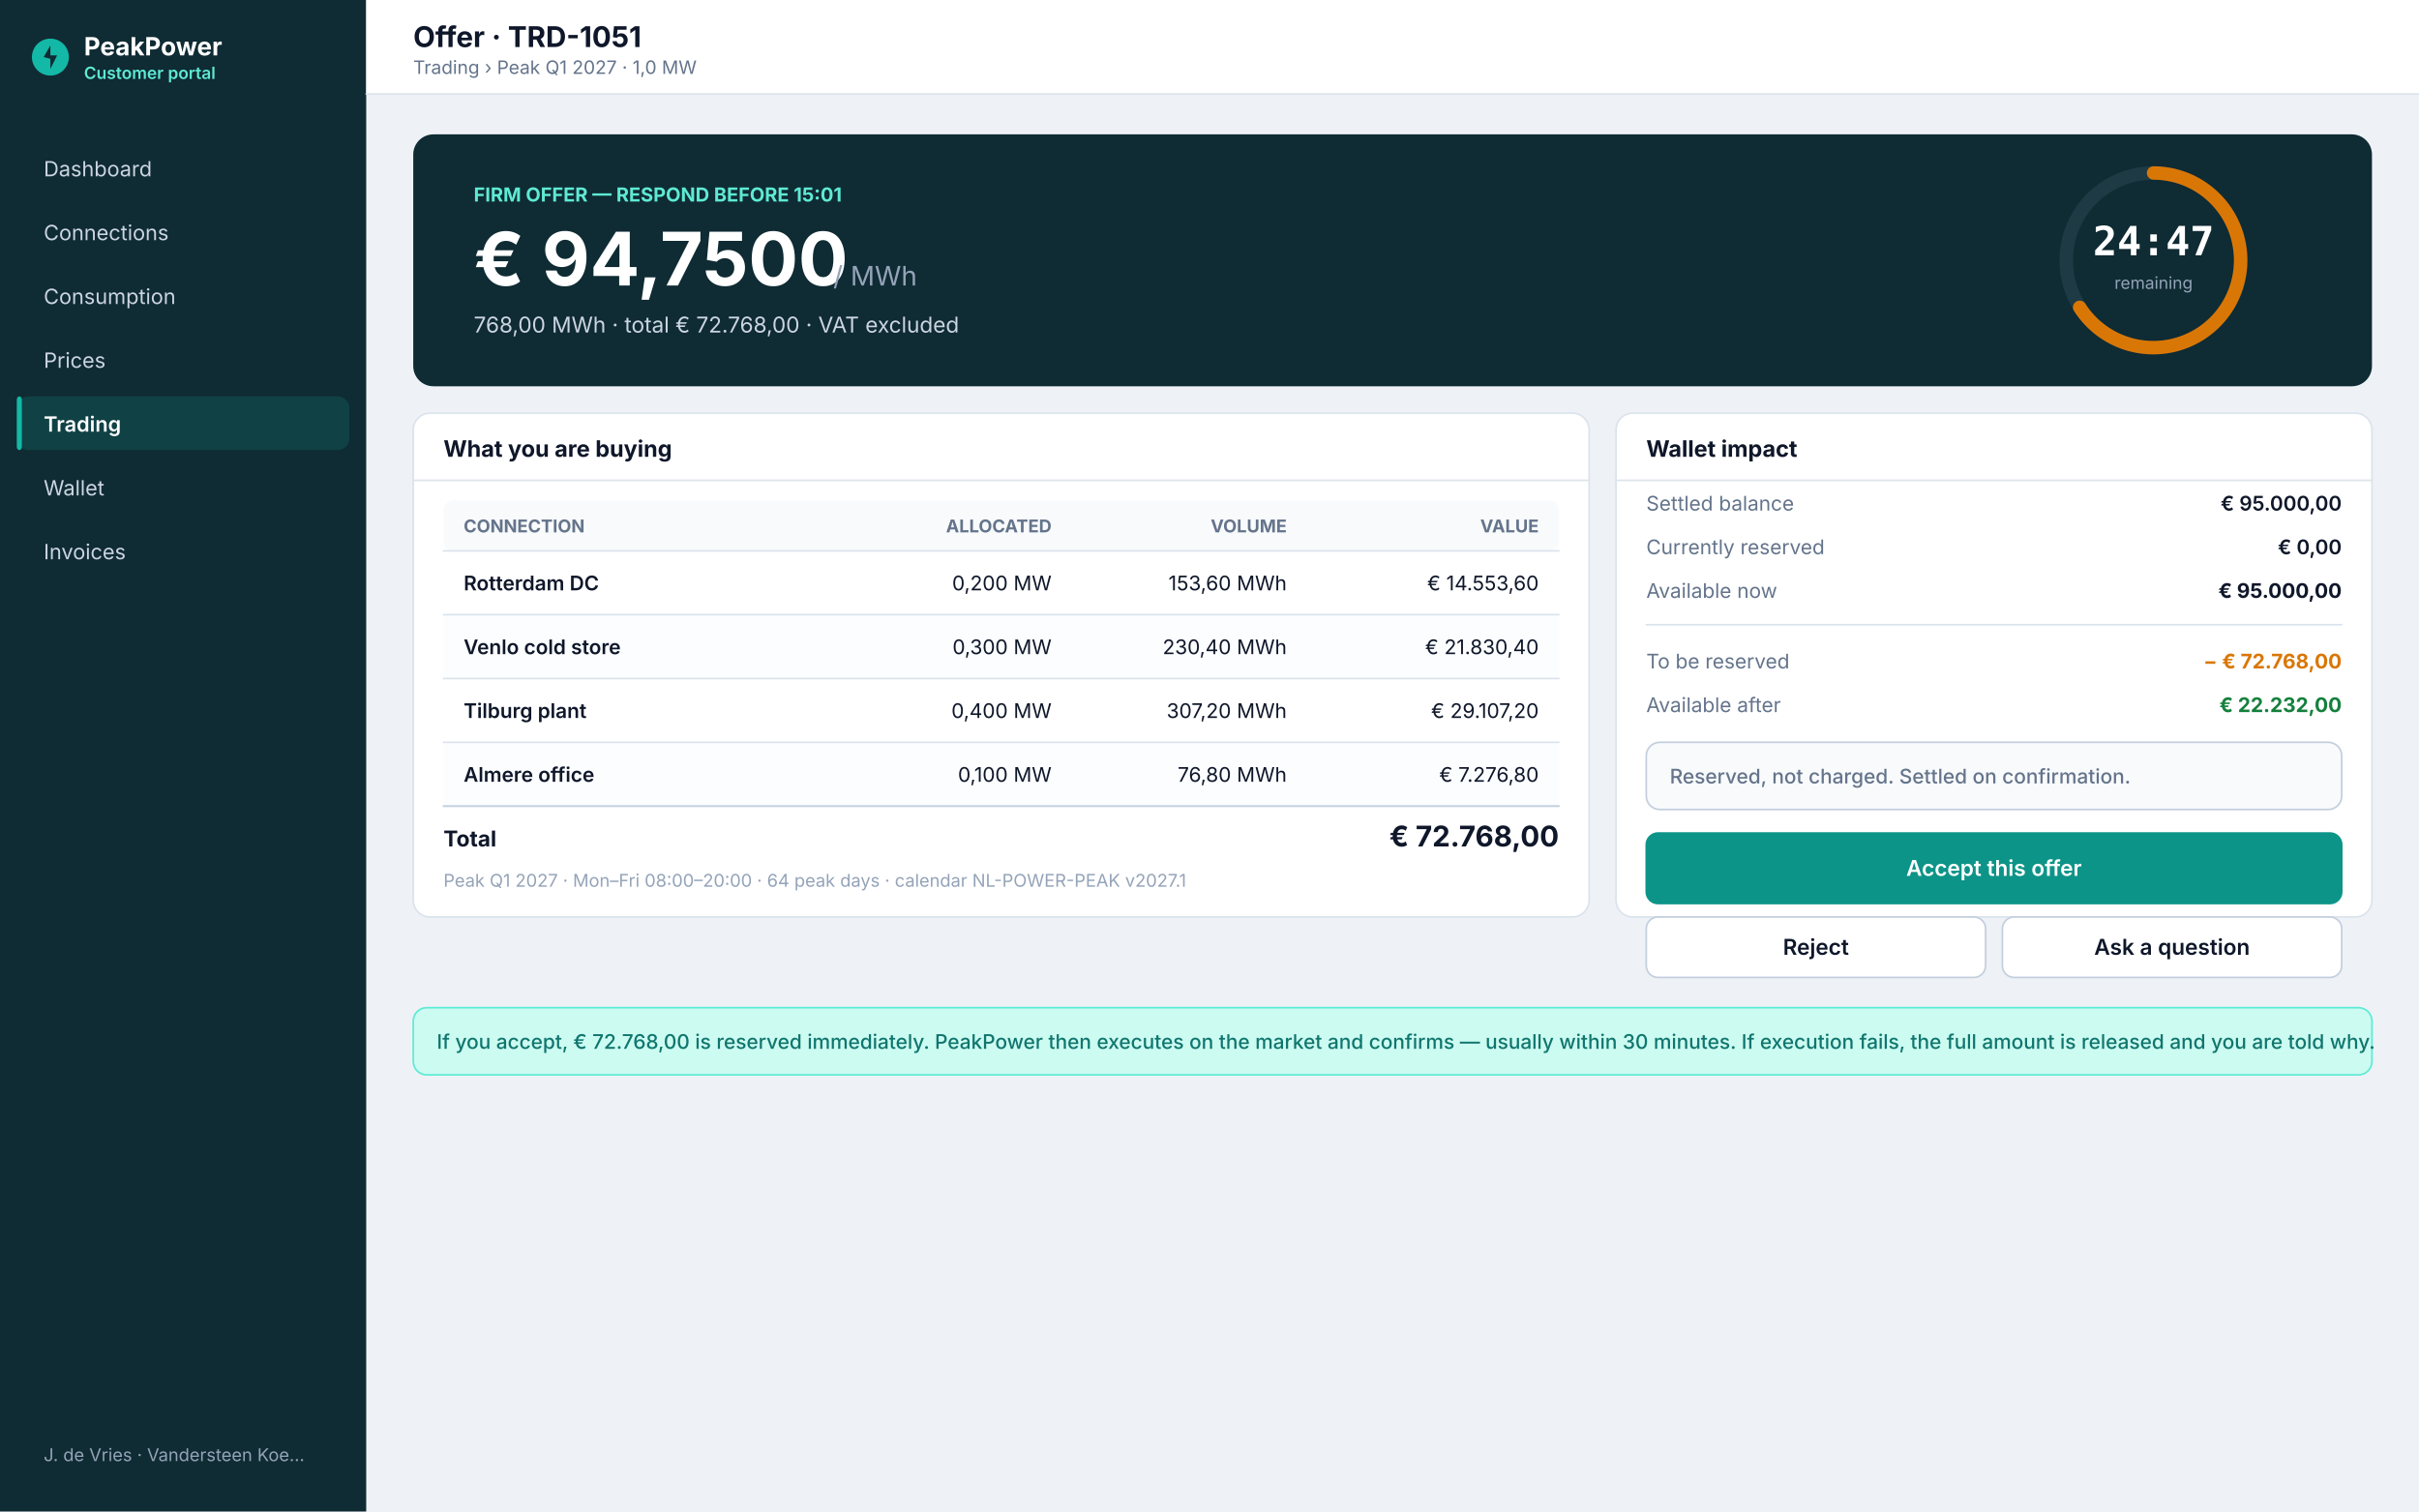
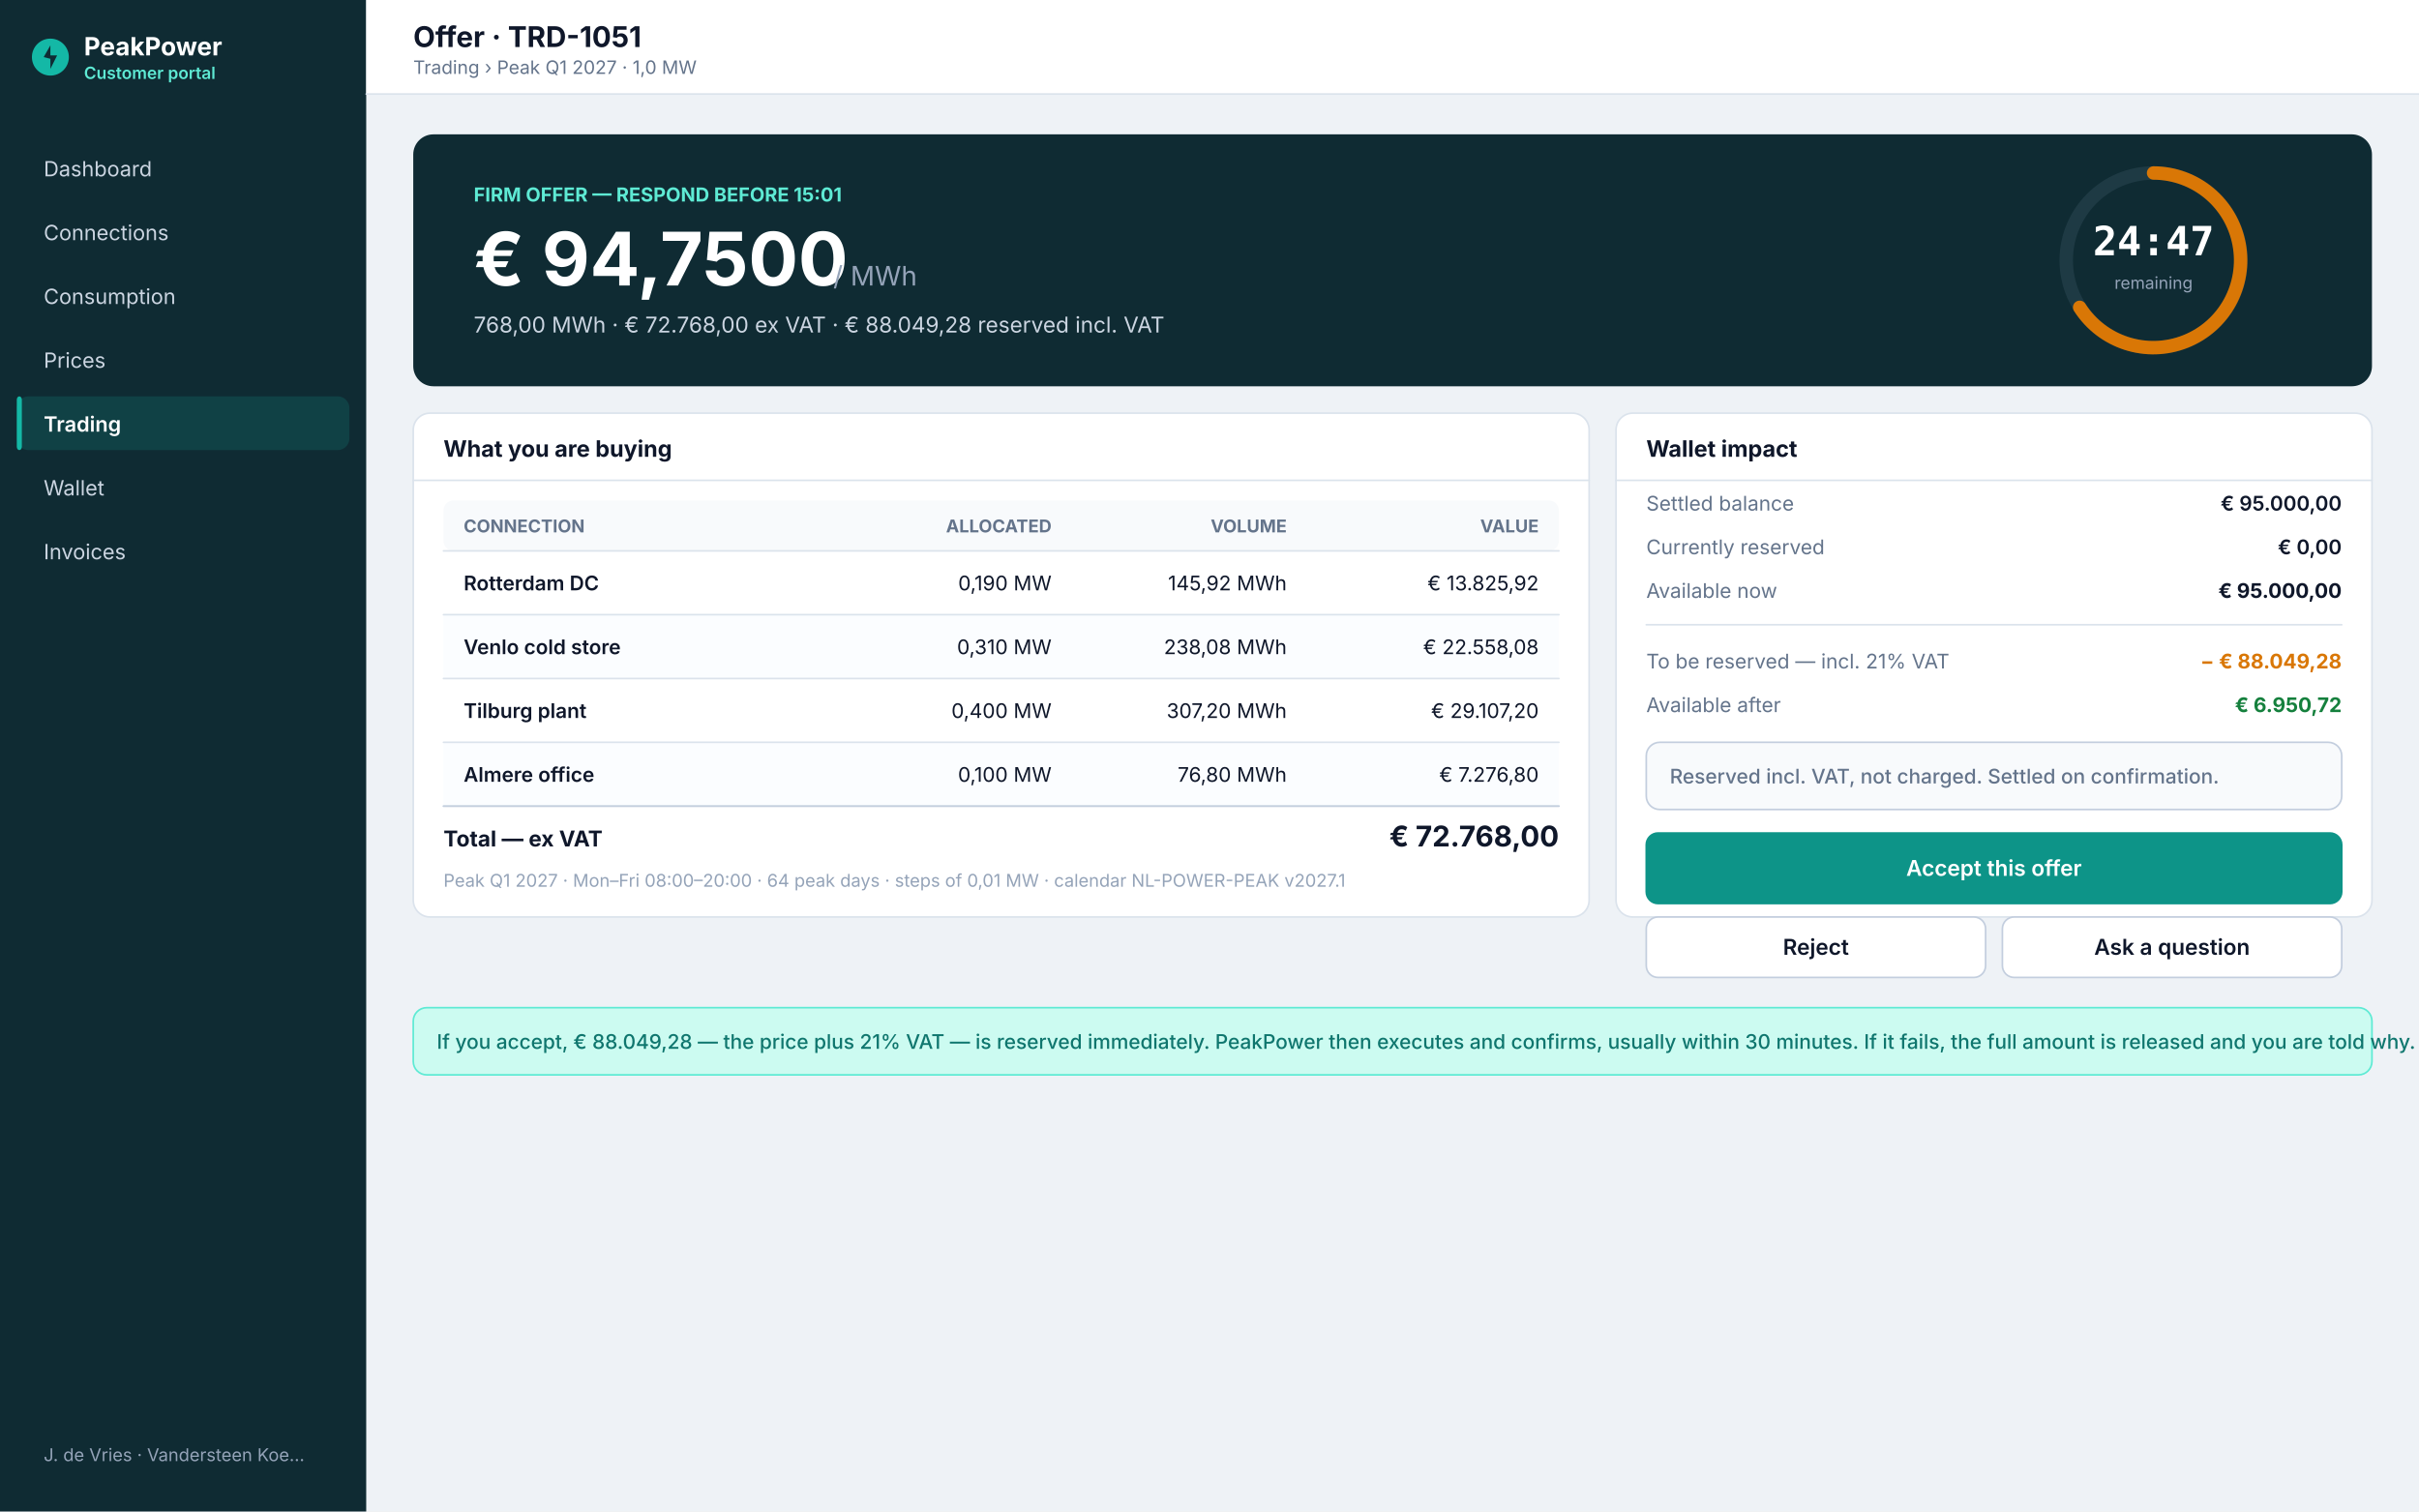
<svg xmlns="http://www.w3.org/2000/svg" viewBox="0 0 1440 900" width="1440" height="900" role="img" aria-label="Customer portal — offer with countdown">
  <rect x="0" y="0" width="1440" height="900" rx="0" fill="#eef2f6" stroke="none" />
  <rect x="0" y="0" width="218" height="900" rx="0" fill="#0f2b33" stroke="none" />
  <g>
    <circle cx="30" cy="34" r="11" fill="#14b8a6" stroke="none" stroke-width="1" />
    <path d="M 26 34 L 30 27 L 30 33 L 34 33 L 30 41 L 30 35 Z" fill="#0f2b33" stroke="none" stroke-width="2" stroke-linejoin="round" stroke-linecap="round" />
  </g>
  <text x="50" y="33" font-family="Inter, 'Segoe UI', -apple-system, BlinkMacSystemFont, 'Helvetica Neue', Arial, sans-serif" font-size="15" fill="#ffffff" font-weight="700" text-anchor="start">PeakPower</text>
  <text x="50" y="47" font-family="Inter, 'Segoe UI', -apple-system, BlinkMacSystemFont, 'Helvetica Neue', Arial, sans-serif" font-size="10" fill="#5eead4" font-weight="600" text-anchor="start">Customer portal</text>
  <text x="26" y="105" font-family="Inter, 'Segoe UI', -apple-system, BlinkMacSystemFont, 'Helvetica Neue', Arial, sans-serif" font-size="12.5" fill="#cbd5e1" font-weight="400" text-anchor="start">Dashboard</text>
  <text x="26" y="143" font-family="Inter, 'Segoe UI', -apple-system, BlinkMacSystemFont, 'Helvetica Neue', Arial, sans-serif" font-size="12.5" fill="#cbd5e1" font-weight="400" text-anchor="start">Connections</text>
  <text x="26" y="181" font-family="Inter, 'Segoe UI', -apple-system, BlinkMacSystemFont, 'Helvetica Neue', Arial, sans-serif" font-size="12.5" fill="#cbd5e1" font-weight="400" text-anchor="start">Consumption</text>
  <text x="26" y="219" font-family="Inter, 'Segoe UI', -apple-system, BlinkMacSystemFont, 'Helvetica Neue', Arial, sans-serif" font-size="12.5" fill="#cbd5e1" font-weight="400" text-anchor="start">Prices</text>
  <rect x="10" y="236" width="198" height="32" rx="7" fill="rgba(20,184,166,0.16)" stroke="none" />
  <rect x="10" y="236" width="3" height="32" rx="2" fill="#14b8a6" stroke="none" />
  <text x="26" y="257" font-family="Inter, 'Segoe UI', -apple-system, BlinkMacSystemFont, 'Helvetica Neue', Arial, sans-serif" font-size="12.5" fill="#ffffff" font-weight="600" text-anchor="start">Trading</text>
  <text x="26" y="295" font-family="Inter, 'Segoe UI', -apple-system, BlinkMacSystemFont, 'Helvetica Neue', Arial, sans-serif" font-size="12.5" fill="#cbd5e1" font-weight="400" text-anchor="start">Wallet</text>
  <text x="26" y="333" font-family="Inter, 'Segoe UI', -apple-system, BlinkMacSystemFont, 'Helvetica Neue', Arial, sans-serif" font-size="12.5" fill="#cbd5e1" font-weight="400" text-anchor="start">Invoices</text>
  <text x="26" y="870" font-family="Inter, 'Segoe UI', -apple-system, BlinkMacSystemFont, 'Helvetica Neue', Arial, sans-serif" font-size="10.5" fill="#94a3b8" font-weight="400" text-anchor="start">J. de Vries · Vandersteen Koe…</text>
  <rect x="218" y="0" width="1222" height="56" rx="0" fill="#ffffff" stroke="none" />
  <line x1="218" y1="56" x2="1440" y2="56" stroke="#dbe3ec" stroke-width="1" stroke-linecap="round" />
  <text x="246" y="28" font-family="Inter, 'Segoe UI', -apple-system, BlinkMacSystemFont, 'Helvetica Neue', Arial, sans-serif" font-size="17" fill="#0f172a" font-weight="700" text-anchor="start">Offer · TRD-1051</text>
  <text x="246" y="44" font-family="Inter, 'Segoe UI', -apple-system, BlinkMacSystemFont, 'Helvetica Neue', Arial, sans-serif" font-size="11" fill="#64748b" font-weight="400" text-anchor="start">Trading › Peak Q1 2027 · 1,0 MW</text>
  <rect x="246" y="80" width="1166" height="150" rx="12" fill="#0f2b33" stroke="none" />
  <text x="282" y="120" font-family="Inter, 'Segoe UI', -apple-system, BlinkMacSystemFont, 'Helvetica Neue', Arial, sans-serif" font-size="11.5" fill="#5eead4" font-weight="700" text-anchor="start">FIRM OFFER — RESPOND BEFORE 15:01</text>
  <text x="282" y="170" font-family="Inter, 'Segoe UI', -apple-system, BlinkMacSystemFont, 'Helvetica Neue', Arial, sans-serif" font-size="44" fill="#ffffff" font-weight="700" text-anchor="start">€ 94,7500</text>
  <text x="496" y="170" font-family="Inter, 'Segoe UI', -apple-system, BlinkMacSystemFont, 'Helvetica Neue', Arial, sans-serif" font-size="16" fill="#94a3b8" font-weight="400" text-anchor="start">/ MWh</text>
-   <text x="282" y="198" font-family="Inter, 'Segoe UI', -apple-system, BlinkMacSystemFont, 'Helvetica Neue', Arial, sans-serif" font-size="13" fill="#cbd5e1" font-weight="400" text-anchor="start">768,00 MWh  ·  total € 72.768,00  ·  VAT excluded</text>
+   <text x="282" y="198" font-family="Inter, 'Segoe UI', -apple-system, BlinkMacSystemFont, 'Helvetica Neue', Arial, sans-serif" font-size="13" fill="#cbd5e1" font-weight="400" text-anchor="start">768,00 MWh  ·  € 72.768,00 ex VAT  ·  € 88.049,28 reserved incl. VAT</text>
  <circle cx="1282" cy="155" r="52" fill="none" stroke="#1e3a44" stroke-width="8" />
  <path d="M 1282 103 A 52 52 0 1 1 1238 183" fill="none" stroke="#d97706" stroke-width="8" stroke-linejoin="round" stroke-linecap="round" />
  <text x="1282" y="152" font-family="'SF Mono', 'Cascadia Mono', Menlo, Consolas, monospace" font-size="24" fill="#ffffff" font-weight="700" text-anchor="middle">24:47</text>
  <text x="1282" y="172" font-family="Inter, 'Segoe UI', -apple-system, BlinkMacSystemFont, 'Helvetica Neue', Arial, sans-serif" font-size="10" fill="#94a3b8" font-weight="400" text-anchor="middle">remaining</text>
  <rect x="246" y="246" width="700" height="300" rx="10" fill="#ffffff" stroke="#dbe3ec" stroke-width="1" />
  <text x="264" y="272" font-family="Inter, 'Segoe UI', -apple-system, BlinkMacSystemFont, 'Helvetica Neue', Arial, sans-serif" font-size="13.5" fill="#0f172a" font-weight="700" text-anchor="start">What you are buying</text>
  <line x1="246" y1="286" x2="946" y2="286" stroke="#dbe3ec" stroke-width="1" stroke-linecap="round" />
  <rect x="264" y="298" width="664" height="30" rx="6" fill="#f8fafc" stroke="none" />
  <text x="276" y="317" font-family="Inter, 'Segoe UI', -apple-system, BlinkMacSystemFont, 'Helvetica Neue', Arial, sans-serif" font-size="10.5" fill="#64748b" font-weight="700" text-anchor="start">CONNECTION</text>
  <text x="626" y="317" font-family="Inter, 'Segoe UI', -apple-system, BlinkMacSystemFont, 'Helvetica Neue', Arial, sans-serif" font-size="10.5" fill="#64748b" font-weight="700" text-anchor="end">ALLOCATED</text>
  <text x="766" y="317" font-family="Inter, 'Segoe UI', -apple-system, BlinkMacSystemFont, 'Helvetica Neue', Arial, sans-serif" font-size="10.5" fill="#64748b" font-weight="700" text-anchor="end">VOLUME</text>
  <text x="916" y="317" font-family="Inter, 'Segoe UI', -apple-system, BlinkMacSystemFont, 'Helvetica Neue', Arial, sans-serif" font-size="10.5" fill="#64748b" font-weight="700" text-anchor="end">VALUE</text>
  <line x1="264" y1="328" x2="928" y2="328" stroke="#dbe3ec" stroke-width="1" stroke-linecap="round" />
  <text x="276" y="351.5" font-family="Inter, 'Segoe UI', -apple-system, BlinkMacSystemFont, 'Helvetica Neue', Arial, sans-serif" font-size="12" fill="#0f172a" font-weight="600" text-anchor="start">Rotterdam DC</text>
-   <text x="626" y="351.5" font-family="Inter, 'Segoe UI', -apple-system, BlinkMacSystemFont, 'Helvetica Neue', Arial, sans-serif" font-size="12" fill="#0f172a" font-weight="400" text-anchor="end">0,200 MW</text>
-   <text x="766" y="351.5" font-family="Inter, 'Segoe UI', -apple-system, BlinkMacSystemFont, 'Helvetica Neue', Arial, sans-serif" font-size="12" fill="#0f172a" font-weight="400" text-anchor="end">153,60 MWh</text>
-   <text x="916" y="351.5" font-family="Inter, 'Segoe UI', -apple-system, BlinkMacSystemFont, 'Helvetica Neue', Arial, sans-serif" font-size="12" fill="#0f172a" font-weight="400" text-anchor="end">€ 14.553,60</text>
+   <text x="626" y="351.5" font-family="Inter, 'Segoe UI', -apple-system, BlinkMacSystemFont, 'Helvetica Neue', Arial, sans-serif" font-size="12" fill="#0f172a" font-weight="400" text-anchor="end">0,190 MW</text>
+   <text x="766" y="351.5" font-family="Inter, 'Segoe UI', -apple-system, BlinkMacSystemFont, 'Helvetica Neue', Arial, sans-serif" font-size="12" fill="#0f172a" font-weight="400" text-anchor="end">145,92 MWh</text>
+   <text x="916" y="351.5" font-family="Inter, 'Segoe UI', -apple-system, BlinkMacSystemFont, 'Helvetica Neue', Arial, sans-serif" font-size="12" fill="#0f172a" font-weight="400" text-anchor="end">€ 13.825,92</text>
  <rect x="264" y="366" width="664" height="38" rx="0" fill="#fbfdff" stroke="none" />
  <line x1="264" y1="366" x2="928" y2="366" stroke="#dbe3ec" stroke-width="1" stroke-linecap="round" />
  <text x="276" y="389.5" font-family="Inter, 'Segoe UI', -apple-system, BlinkMacSystemFont, 'Helvetica Neue', Arial, sans-serif" font-size="12" fill="#0f172a" font-weight="600" text-anchor="start">Venlo cold store</text>
-   <text x="626" y="389.5" font-family="Inter, 'Segoe UI', -apple-system, BlinkMacSystemFont, 'Helvetica Neue', Arial, sans-serif" font-size="12" fill="#0f172a" font-weight="400" text-anchor="end">0,300 MW</text>
-   <text x="766" y="389.5" font-family="Inter, 'Segoe UI', -apple-system, BlinkMacSystemFont, 'Helvetica Neue', Arial, sans-serif" font-size="12" fill="#0f172a" font-weight="400" text-anchor="end">230,40 MWh</text>
-   <text x="916" y="389.5" font-family="Inter, 'Segoe UI', -apple-system, BlinkMacSystemFont, 'Helvetica Neue', Arial, sans-serif" font-size="12" fill="#0f172a" font-weight="400" text-anchor="end">€ 21.830,40</text>
+   <text x="626" y="389.5" font-family="Inter, 'Segoe UI', -apple-system, BlinkMacSystemFont, 'Helvetica Neue', Arial, sans-serif" font-size="12" fill="#0f172a" font-weight="400" text-anchor="end">0,310 MW</text>
+   <text x="766" y="389.5" font-family="Inter, 'Segoe UI', -apple-system, BlinkMacSystemFont, 'Helvetica Neue', Arial, sans-serif" font-size="12" fill="#0f172a" font-weight="400" text-anchor="end">238,08 MWh</text>
+   <text x="916" y="389.5" font-family="Inter, 'Segoe UI', -apple-system, BlinkMacSystemFont, 'Helvetica Neue', Arial, sans-serif" font-size="12" fill="#0f172a" font-weight="400" text-anchor="end">€ 22.558,08</text>
  <line x1="264" y1="404" x2="928" y2="404" stroke="#dbe3ec" stroke-width="1" stroke-linecap="round" />
  <text x="276" y="427.5" font-family="Inter, 'Segoe UI', -apple-system, BlinkMacSystemFont, 'Helvetica Neue', Arial, sans-serif" font-size="12" fill="#0f172a" font-weight="600" text-anchor="start">Tilburg plant</text>
  <text x="626" y="427.5" font-family="Inter, 'Segoe UI', -apple-system, BlinkMacSystemFont, 'Helvetica Neue', Arial, sans-serif" font-size="12" fill="#0f172a" font-weight="400" text-anchor="end">0,400 MW</text>
  <text x="766" y="427.5" font-family="Inter, 'Segoe UI', -apple-system, BlinkMacSystemFont, 'Helvetica Neue', Arial, sans-serif" font-size="12" fill="#0f172a" font-weight="400" text-anchor="end">307,20 MWh</text>
  <text x="916" y="427.5" font-family="Inter, 'Segoe UI', -apple-system, BlinkMacSystemFont, 'Helvetica Neue', Arial, sans-serif" font-size="12" fill="#0f172a" font-weight="400" text-anchor="end">€ 29.107,20</text>
  <rect x="264" y="442" width="664" height="38" rx="0" fill="#fbfdff" stroke="none" />
  <line x1="264" y1="442" x2="928" y2="442" stroke="#dbe3ec" stroke-width="1" stroke-linecap="round" />
  <text x="276" y="465.5" font-family="Inter, 'Segoe UI', -apple-system, BlinkMacSystemFont, 'Helvetica Neue', Arial, sans-serif" font-size="12" fill="#0f172a" font-weight="600" text-anchor="start">Almere office</text>
  <text x="626" y="465.5" font-family="Inter, 'Segoe UI', -apple-system, BlinkMacSystemFont, 'Helvetica Neue', Arial, sans-serif" font-size="12" fill="#0f172a" font-weight="400" text-anchor="end">0,100 MW</text>
  <text x="766" y="465.5" font-family="Inter, 'Segoe UI', -apple-system, BlinkMacSystemFont, 'Helvetica Neue', Arial, sans-serif" font-size="12" fill="#0f172a" font-weight="400" text-anchor="end">76,80 MWh</text>
  <text x="916" y="465.5" font-family="Inter, 'Segoe UI', -apple-system, BlinkMacSystemFont, 'Helvetica Neue', Arial, sans-serif" font-size="12" fill="#0f172a" font-weight="400" text-anchor="end">€ 7.276,80</text>
  <line x1="264" y1="480" x2="928" y2="480" stroke="#dbe3ec" stroke-width="1" stroke-linecap="round" />
  <line x1="264" y1="480" x2="928" y2="480" stroke="#c3cede" stroke-width="1" stroke-linecap="round" />
-   <text x="264" y="504" font-family="Inter, 'Segoe UI', -apple-system, BlinkMacSystemFont, 'Helvetica Neue', Arial, sans-serif" font-size="13" fill="#0f172a" font-weight="700" text-anchor="start">Total</text>
+   <text x="264" y="504" font-family="Inter, 'Segoe UI', -apple-system, BlinkMacSystemFont, 'Helvetica Neue', Arial, sans-serif" font-size="13" fill="#0f172a" font-weight="700" text-anchor="start">Total — ex VAT</text>
  <text x="928" y="504" font-family="Inter, 'Segoe UI', -apple-system, BlinkMacSystemFont, 'Helvetica Neue', Arial, sans-serif" font-size="17" fill="#0f172a" font-weight="700" text-anchor="end">€ 72.768,00</text>
-   <text x="264" y="528" font-family="Inter, 'Segoe UI', -apple-system, BlinkMacSystemFont, 'Helvetica Neue', Arial, sans-serif" font-size="10.5" fill="#94a3b8" font-weight="400" text-anchor="start">Peak Q1 2027 · Mon–Fri 08:00–20:00 · 64 peak days · calendar NL-POWER-PEAK v2027.1</text>
+   <text x="264" y="528" font-family="Inter, 'Segoe UI', -apple-system, BlinkMacSystemFont, 'Helvetica Neue', Arial, sans-serif" font-size="10.5" fill="#94a3b8" font-weight="400" text-anchor="start">Peak Q1 2027 · Mon–Fri 08:00–20:00 · 64 peak days · steps of 0,01 MW · calendar NL-POWER-PEAK v2027.1</text>
  <rect x="962" y="246" width="450" height="300" rx="10" fill="#ffffff" stroke="#dbe3ec" stroke-width="1" />
  <text x="980" y="272" font-family="Inter, 'Segoe UI', -apple-system, BlinkMacSystemFont, 'Helvetica Neue', Arial, sans-serif" font-size="13.5" fill="#0f172a" font-weight="700" text-anchor="start">Wallet impact</text>
  <line x1="962" y1="286" x2="1412" y2="286" stroke="#dbe3ec" stroke-width="1" stroke-linecap="round" />
  <text x="980" y="304" font-family="Inter, 'Segoe UI', -apple-system, BlinkMacSystemFont, 'Helvetica Neue', Arial, sans-serif" font-size="12" fill="#64748b" font-weight="400" text-anchor="start">Settled balance</text>
  <text x="1394" y="304" font-family="Inter, 'Segoe UI', -apple-system, BlinkMacSystemFont, 'Helvetica Neue', Arial, sans-serif" font-size="12" fill="#0f172a" font-weight="600" text-anchor="end">€ 95.000,00</text>
  <text x="980" y="330" font-family="Inter, 'Segoe UI', -apple-system, BlinkMacSystemFont, 'Helvetica Neue', Arial, sans-serif" font-size="12" fill="#64748b" font-weight="400" text-anchor="start">Currently reserved</text>
  <text x="1394" y="330" font-family="Inter, 'Segoe UI', -apple-system, BlinkMacSystemFont, 'Helvetica Neue', Arial, sans-serif" font-size="12" fill="#0f172a" font-weight="600" text-anchor="end">€ 0,00</text>
  <text x="980" y="356" font-family="Inter, 'Segoe UI', -apple-system, BlinkMacSystemFont, 'Helvetica Neue', Arial, sans-serif" font-size="12" fill="#64748b" font-weight="400" text-anchor="start">Available now</text>
  <text x="1394" y="356" font-family="Inter, 'Segoe UI', -apple-system, BlinkMacSystemFont, 'Helvetica Neue', Arial, sans-serif" font-size="12" fill="#0f172a" font-weight="700" text-anchor="end">€ 95.000,00</text>
  <line x1="980" y1="372" x2="1394" y2="372" stroke="#dbe3ec" stroke-width="1" stroke-linecap="round" />
-   <text x="980" y="398" font-family="Inter, 'Segoe UI', -apple-system, BlinkMacSystemFont, 'Helvetica Neue', Arial, sans-serif" font-size="12" fill="#64748b" font-weight="400" text-anchor="start">To be reserved</text>
-   <text x="1394" y="398" font-family="Inter, 'Segoe UI', -apple-system, BlinkMacSystemFont, 'Helvetica Neue', Arial, sans-serif" font-size="12" fill="#d97706" font-weight="700" text-anchor="end">− € 72.768,00</text>
+   <text x="980" y="398" font-family="Inter, 'Segoe UI', -apple-system, BlinkMacSystemFont, 'Helvetica Neue', Arial, sans-serif" font-size="12" fill="#64748b" font-weight="400" text-anchor="start">To be reserved — incl. 21% VAT</text>
+   <text x="1394" y="398" font-family="Inter, 'Segoe UI', -apple-system, BlinkMacSystemFont, 'Helvetica Neue', Arial, sans-serif" font-size="12" fill="#d97706" font-weight="700" text-anchor="end">− € 88.049,28</text>
  <text x="980" y="424" font-family="Inter, 'Segoe UI', -apple-system, BlinkMacSystemFont, 'Helvetica Neue', Arial, sans-serif" font-size="12" fill="#64748b" font-weight="400" text-anchor="start">Available after</text>
-   <text x="1394" y="424" font-family="Inter, 'Segoe UI', -apple-system, BlinkMacSystemFont, 'Helvetica Neue', Arial, sans-serif" font-size="12" fill="#15803d" font-weight="700" text-anchor="end">€ 22.232,00</text>
+   <text x="1394" y="424" font-family="Inter, 'Segoe UI', -apple-system, BlinkMacSystemFont, 'Helvetica Neue', Arial, sans-serif" font-size="12" fill="#15803d" font-weight="700" text-anchor="end">€ 6.950,72</text>
  <rect x="980" y="442" width="414" height="40" rx="8" fill="#f8fafc" stroke="#c3cede" stroke-width="1" />
-   <text x="994" y="466.5" font-family="Inter, 'Segoe UI', -apple-system, BlinkMacSystemFont, 'Helvetica Neue', Arial, sans-serif" font-size="12" fill="#64748b" font-weight="500" text-anchor="start">Reserved, not charged. Settled on confirmation.</text>
+   <text x="994" y="466.5" font-family="Inter, 'Segoe UI', -apple-system, BlinkMacSystemFont, 'Helvetica Neue', Arial, sans-serif" font-size="12" fill="#64748b" font-weight="500" text-anchor="start">Reserved incl. VAT, not charged. Settled on confirmation.</text>
  <rect x="980" y="496" width="414" height="42" rx="7" fill="#0d9488" stroke="#0d9488" stroke-width="1" />
  <text x="1187" y="521.5" font-family="Inter, 'Segoe UI', -apple-system, BlinkMacSystemFont, 'Helvetica Neue', Arial, sans-serif" font-size="13" fill="#ffffff" font-weight="600" text-anchor="middle">Accept this offer</text>
  <rect x="980" y="546" width="202" height="36" rx="7" fill="#ffffff" stroke="#c3cede" stroke-width="1" />
  <text x="1081" y="568.5" font-family="Inter, 'Segoe UI', -apple-system, BlinkMacSystemFont, 'Helvetica Neue', Arial, sans-serif" font-size="13" fill="#0f172a" font-weight="600" text-anchor="middle">Reject</text>
  <rect x="1192" y="546" width="202" height="36" rx="7" fill="#ffffff" stroke="#c3cede" stroke-width="1" />
  <text x="1293" y="568.5" font-family="Inter, 'Segoe UI', -apple-system, BlinkMacSystemFont, 'Helvetica Neue', Arial, sans-serif" font-size="13" fill="#0f172a" font-weight="600" text-anchor="middle">Ask a question</text>
  <rect x="246" y="600" width="1166" height="40" rx="8" fill="#ccfbf1" stroke="#5eead4" stroke-width="1" />
-   <text x="260" y="624.5" font-family="Inter, 'Segoe UI', -apple-system, BlinkMacSystemFont, 'Helvetica Neue', Arial, sans-serif" font-size="12" fill="#0f766e" font-weight="500" text-anchor="start">If you accept, € 72.768,00 is reserved immediately. PeakPower then executes on the market and confirms — usually within 30 minutes. If execution fails, the full amount is released and you are told why.</text>
+   <text x="260" y="624.5" font-family="Inter, 'Segoe UI', -apple-system, BlinkMacSystemFont, 'Helvetica Neue', Arial, sans-serif" font-size="12" fill="#0f766e" font-weight="500" text-anchor="start">If you accept, € 88.049,28 — the price plus 21% VAT — is reserved immediately. PeakPower then executes and confirms, usually within 30 minutes. If it fails, the full amount is released and you are told why.</text>
</svg>
